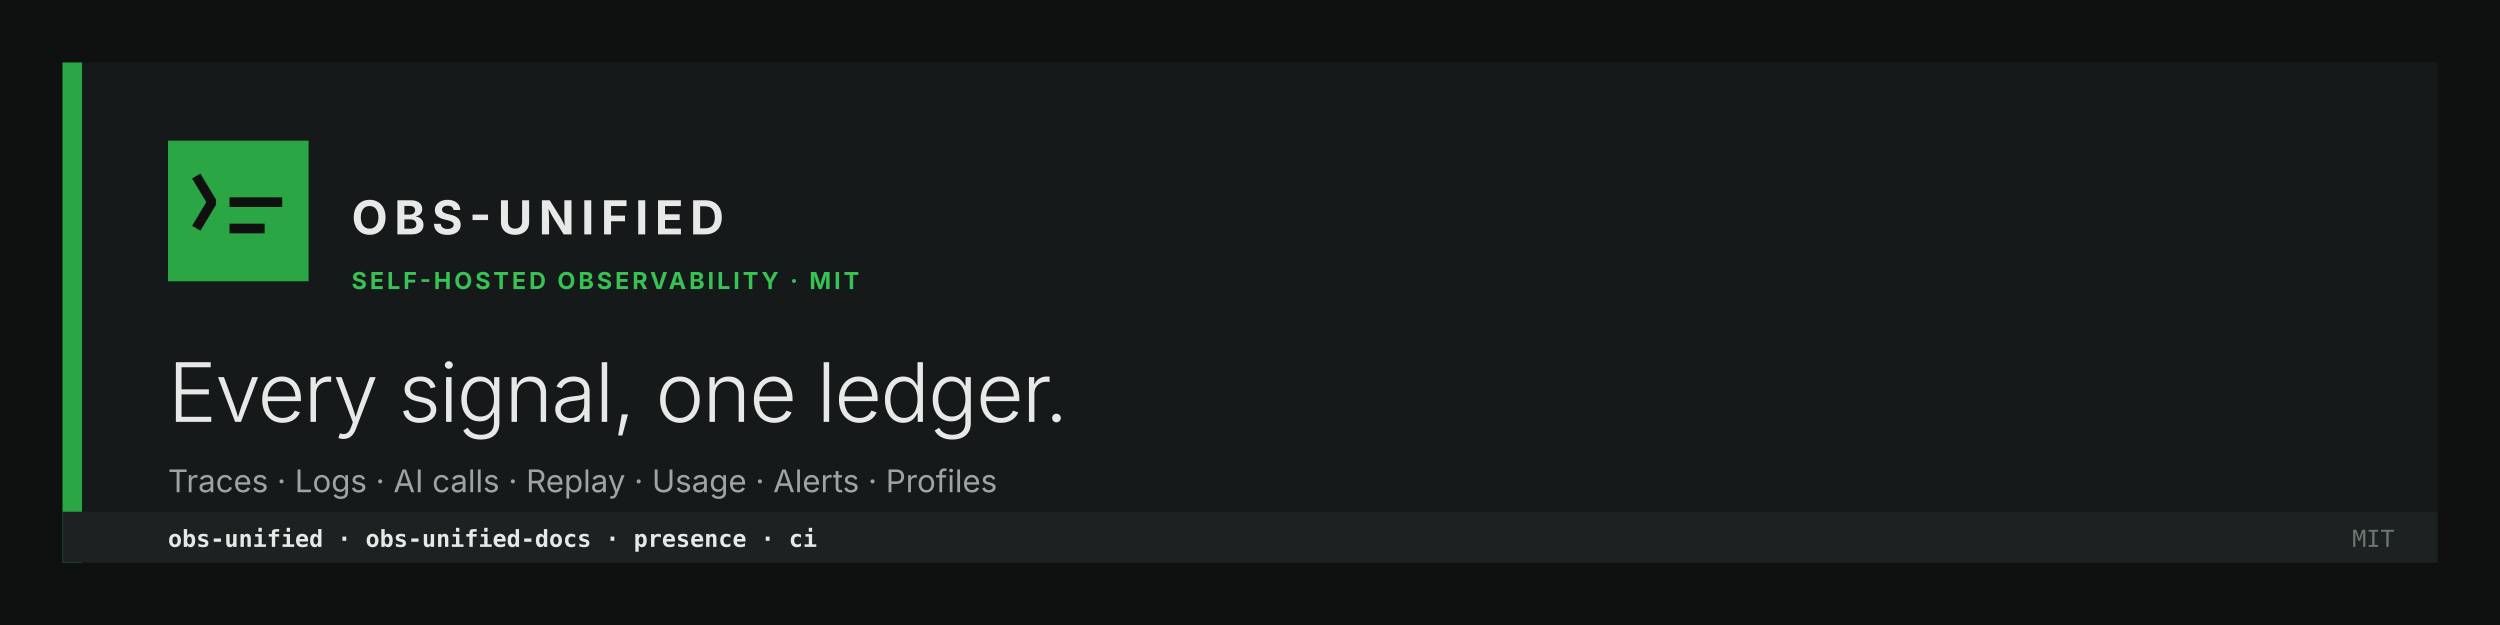
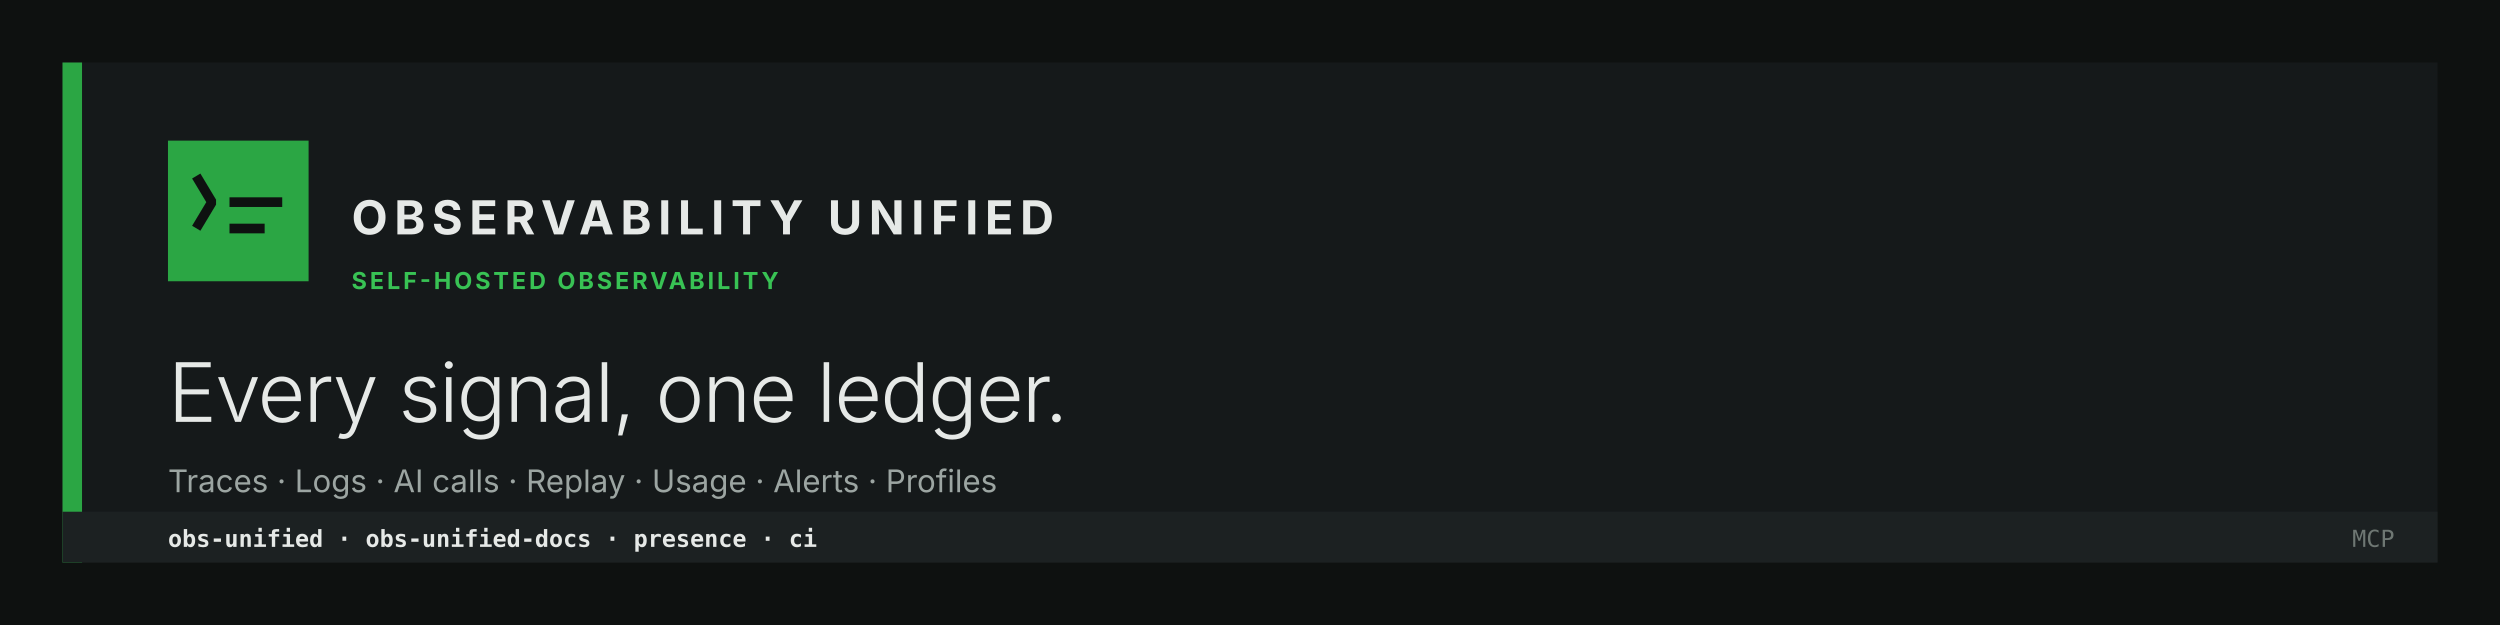
- <svg xmlns="http://www.w3.org/2000/svg" viewBox="0 0 1280 320" width="1280" height="320" role="img" aria-label="obs-unified — self-hosted observability for the whole stack">
+ <svg xmlns="http://www.w3.org/2000/svg" viewBox="0 0 1280 320" width="1280" height="320" role="img" aria-label="Observability Unified — self-hosted observability for the whole stack">
  <rect width="1280" height="320" fill="#0E1110" />
  <rect x="32" y="32" width="1216" height="256" fill="#15191A" />
  <rect x="32" y="32" width="10" height="256" fill="#2BA644" />
  <g transform="translate(86 72)">
    <rect width="72" height="72" fill="#2BA644" />
    <path d="M15.75 20.25 L22.5 31.5 L15.75 42.75" fill="none" stroke="#0E1110" stroke-width="4.95" stroke-linejoin="bevel" stroke-linecap="square" />
    <rect x="31.5" y="29.025" width="27" height="4.95" fill="#0E1110" />
    <rect x="31.5" y="42.525" width="18" height="4.95" fill="#0E1110" />
  </g>
-   <text x="180" y="120" fill="#E6E9E7" font-family="'Inter Variable','Inter',ui-sans-serif,system-ui,sans-serif" font-size="24" font-weight="700" letter-spacing="3.4">OBS-UNIFIED</text>
-   <text x="180" y="148" fill="#38C254" font-family="'Inter Variable','Inter',ui-sans-serif,system-ui,sans-serif" font-size="12" font-weight="700" letter-spacing="1.5">SELF-HOSTED OBSERVABILITY · MIT</text>
+   <text x="180" y="120" fill="#E6E9E7" font-family="'Inter Variable','Inter',ui-sans-serif,system-ui,sans-serif" font-size="24" font-weight="700" letter-spacing="3.4">OBSERVABILITY UNIFIED</text>
+   <text x="180" y="148" fill="#38C254" font-family="'Inter Variable','Inter',ui-sans-serif,system-ui,sans-serif" font-size="12" font-weight="700" letter-spacing="1.5">SELF-HOSTED OBSERVABILITY</text>
  <text x="86" y="216" fill="#E6E9E7" font-family="'Inter Variable','Inter',ui-sans-serif,system-ui,sans-serif" font-size="42" font-weight="300" letter-spacing="-0.8">Every signal, one ledger.</text>
  <text x="86" y="252" fill="#9CA5A2" font-family="'Inter Variable','Inter',ui-sans-serif,system-ui,sans-serif" font-size="16" font-weight="400">Traces · Logs · AI calls · Replay · Usage · Alerts · Profiles</text>
  <rect x="32" y="262" width="1216" height="26" fill="#1C2122" />
  <text x="86" y="280" fill="#E6E9E7" font-family="ui-monospace,SFMono-Regular,Menlo,Consolas,monospace" font-size="12" font-weight="600">obs-unified  ·  obs-unified-docs  ·  presence  ·  ci</text>
-   <text x="1226" y="280" text-anchor="end" fill="#6E7773" font-family="ui-monospace,SFMono-Regular,Menlo,Consolas,monospace" font-size="12" font-weight="500">MIT</text>
+   <text x="1226" y="280" text-anchor="end" fill="#6E7773" font-family="ui-monospace,SFMono-Regular,Menlo,Consolas,monospace" font-size="12" font-weight="500">MCP</text>
</svg>
